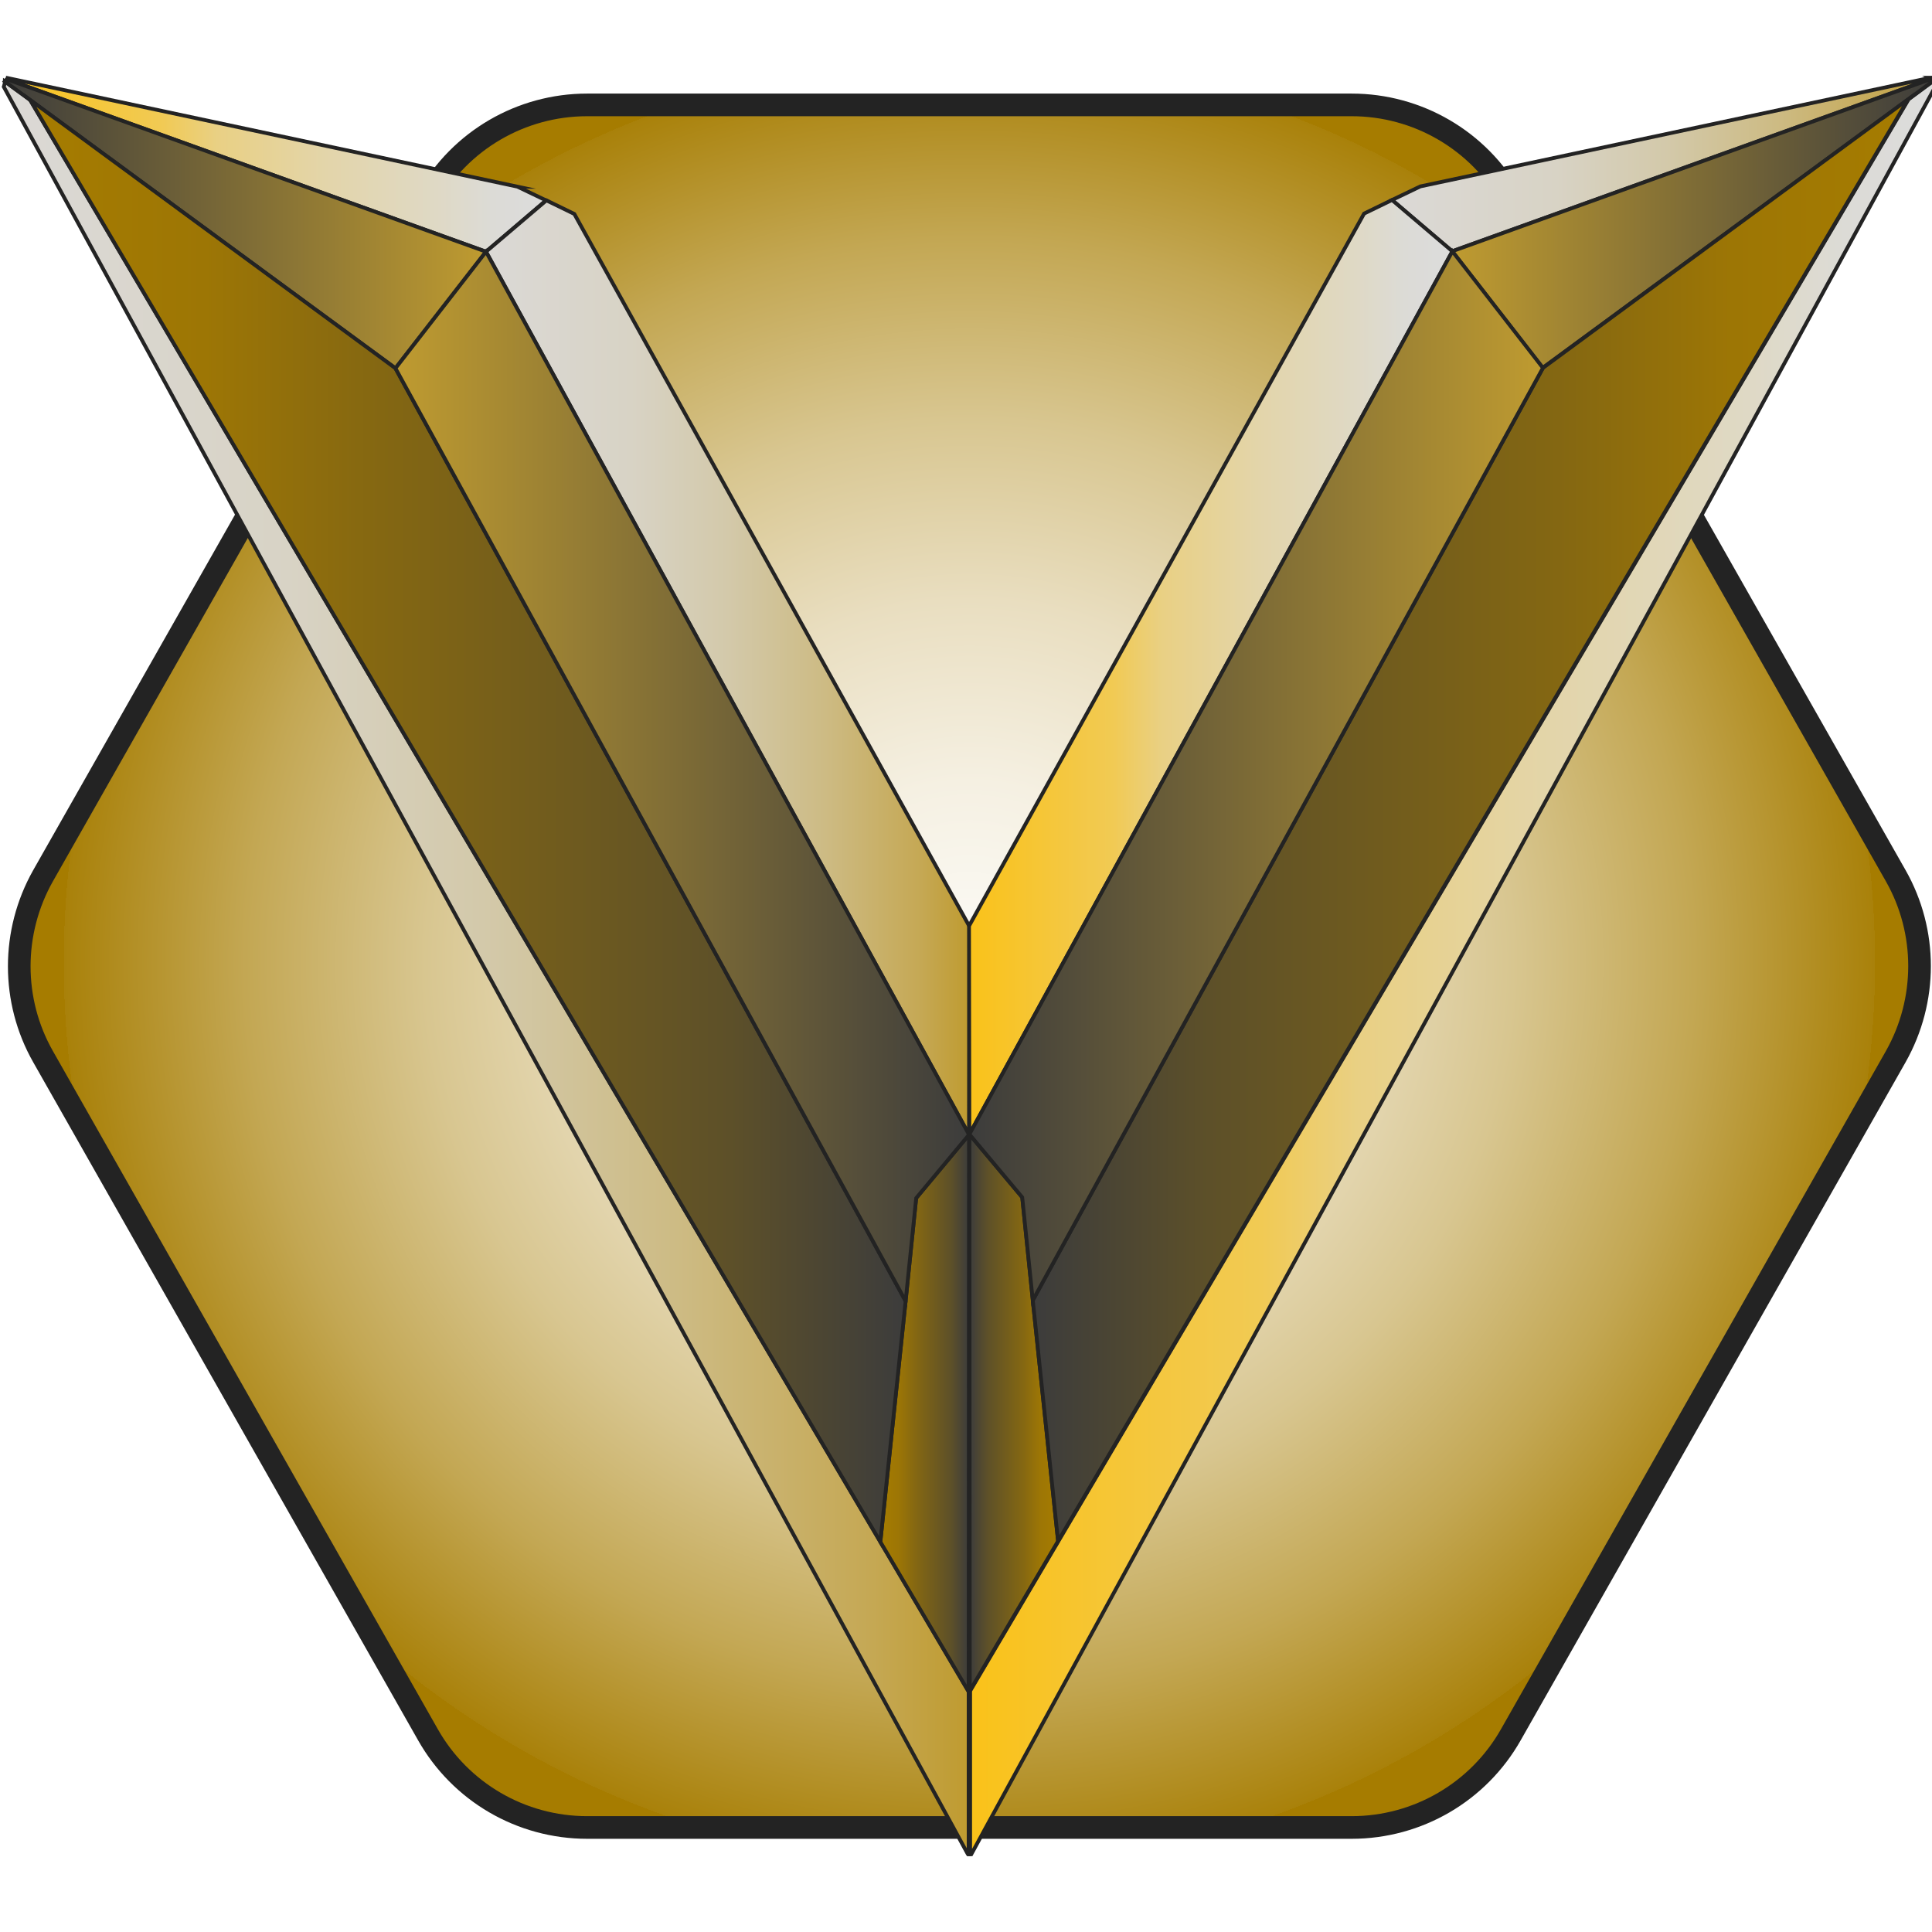
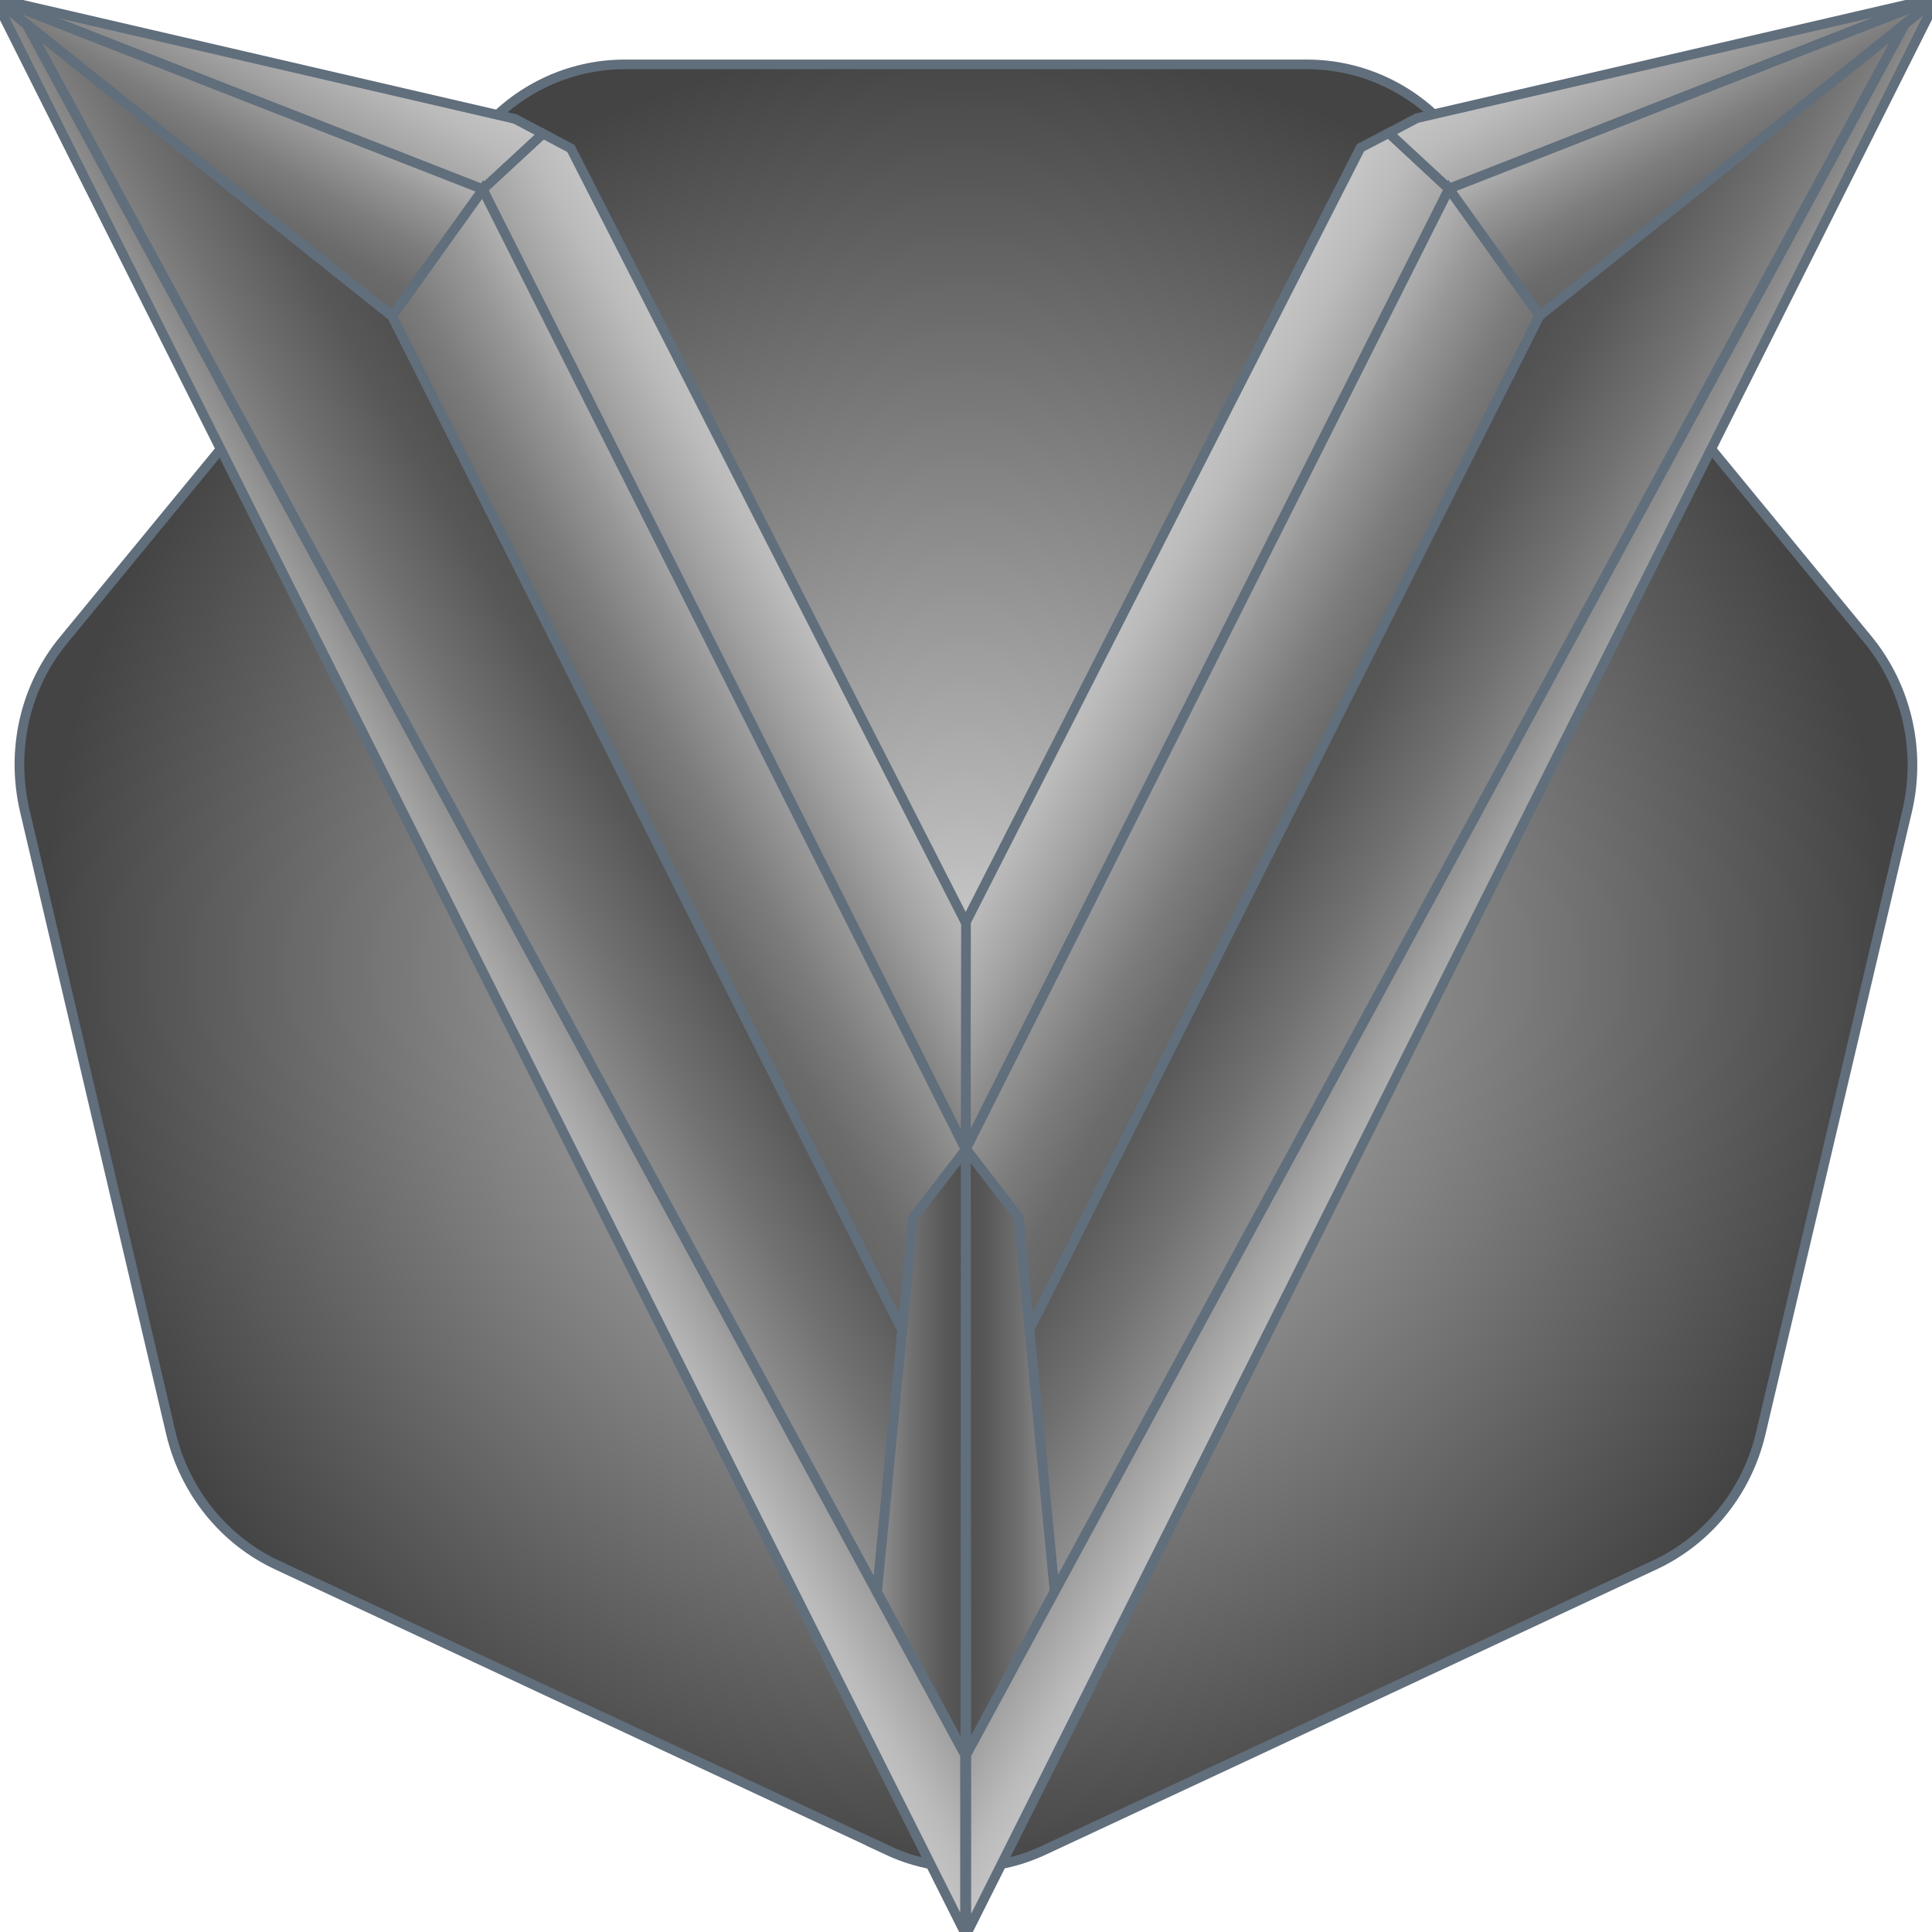
- <svg xmlns="http://www.w3.org/2000/svg" id="Layer_1" version="1.1" viewBox="0 0 512 512">
+ <svg xmlns="http://www.w3.org/2000/svg" xmlns:xlink="http://www.w3.org/1999/xlink" id="LOGO" version="1.1" viewBox="0 0 600 600">
  <defs>
    <style>
      .st0 {
        fill: url(#linear-gradient5);
      }

-       .st0, .st1, .st2, .st3, .st4, .st5, .st6, .st7, .st8, .st9, .st10, .st11, .st12, .st13, .st14, .st15 {
-         stroke: #232323;
+       .st0, .st1, .st2, .st3, .st4, .st5, .st6, .st7, .st8, .st9, .st10, .st11, .st12, .st13, .st14 {
+         stroke: #616e7c;
        stroke-miterlimit: 10;
+         stroke-width: 3px;
      }

      .st1 {
-         fill: url(#linear-gradient13);
+         fill: url(#linear-gradient2);
      }

      .st2 {
        fill: url(#linear-gradient7);
      }

      .st3 {
+         fill: url(#linear-gradient8);
+       }
+ 
+       .st4 {
+         fill: url(#linear-gradient3);
+       }
+ 
+       .st5 {
+         fill: url(#linear-gradient4);
+       }
+ 
+       .st6 {
+         fill: url(#linear-gradient11);
+       }
+ 
+       .st7 {
+         fill: url(#linear-gradient6);
+       }
+ 
+       .st8 {
+         fill: url(#linear-gradient12);
+       }
+ 
+       .st9 {
+         fill: url(#linear-gradient1);
+       }
+ 
+       .st10 {
        fill: url(#linear-gradient9);
      }

-       .st4 {
-         fill: url(#linear-gradient1);
+       .st11 {
+         fill: url(#linear-gradient13);
      }

-       .st5 {
+       .st12 {
+         fill: url(#radial-gradient);
+       }
+ 
+       .st13 {
        fill: url(#linear-gradient);
      }

-       .st6 {
-         fill: url(#linear-gradient8);
-       }
- 
-       .st7 {
-         fill: url(#linear-gradient12);
-       }
- 
-       .st8 {
-         fill: url(#linear-gradient2);
-       }
- 
-       .st9 {
-         fill: url(#linear-gradient11);
-       }
- 
-       .st10 {
-         fill: url(#linear-gradient3);
-       }
- 
-       .st11 {
-         fill: url(#linear-gradient4);
-       }
- 
-       .st12 {
-         fill: url(#linear-gradient6);
-       }
- 
-       .st13 {
-         fill: url(#radial-gradient);
-         stroke-width: 6px;
-       }
- 
      .st14 {
-         display: none;
-         fill: none;
-       }
- 
-       .st15 {
        fill: url(#linear-gradient10);
      }
    </style>
-     <radialGradient id="radial-gradient" cx="256.9" cy="311.7" fx="256.9" fy="311.7" r="240" gradientTransform="translate(0 -56.6)" gradientUnits="userSpaceOnUse">
-       <stop offset="0" stop-color="#fff" />
-       <stop offset="0" stop-color="#fcfbf7" />
-       <stop offset=".2" stop-color="#f5f0e2" />
-       <stop offset=".4" stop-color="#e9dec0" />
-       <stop offset=".6" stop-color="#d8c690" />
-       <stop offset=".8" stop-color="#c3a753" />
-       <stop offset="1" stop-color="#a9810a" />
-       <stop offset="1" stop-color="#a67c00" />
+     <radialGradient id="radial-gradient" cx="299.99" cy="300" fx="299.99" fy="300" r="287.06" gradientUnits="userSpaceOnUse">
+       <stop offset="0" stop-color="#ccc" />
+       <stop offset="1" stop-color="#444" />
    </radialGradient>
-     <linearGradient id="linear-gradient" x1="-.7" y1="99.7" x2="144.8" y2="99.7" gradientTransform="translate(0 -56)" gradientUnits="userSpaceOnUse">
-       <stop offset="0" stop-color="#ffbf00" />
-       <stop offset="0" stop-color="#fac219" />
-       <stop offset=".3" stop-color="#f1ca54" />
-       <stop offset=".4" stop-color="#e9d084" />
-       <stop offset=".6" stop-color="#e3d5aa" />
-       <stop offset=".8" stop-color="#dfd9c5" />
-       <stop offset=".9" stop-color="#dcdbd6" />
-       <stop offset="1" stop-color="#dcdcdc" />
+     <linearGradient id="linear-gradient" x1="467.51" y1="918.86" x2="429.26" y2="896.78" gradientTransform="translate(0 -608.2)" gradientUnits="userSpaceOnUse">
+       <stop offset="0" stop-color="#c4c4c4" />
+       <stop offset=".23" stop-color="#bbb" />
+       <stop offset=".59" stop-color="#a2a2a2" />
+       <stop offset="1" stop-color="gray" />
    </linearGradient>
-     <linearGradient id="linear-gradient1" x1="128.8" y1="232.9" x2="256.9" y2="232.9" gradientTransform="translate(0 -56)" gradientUnits="userSpaceOnUse">
-       <stop offset="0" stop-color="#dcdcdc" />
-       <stop offset="0" stop-color="#dbd9d6" />
-       <stop offset=".3" stop-color="#d8d3c5" />
-       <stop offset=".5" stop-color="#d3c9aa" />
-       <stop offset=".7" stop-color="#cdbb84" />
-       <stop offset=".9" stop-color="#c5a854" />
-       <stop offset="1" stop-color="#bf9b30" />
+     <linearGradient id="linear-gradient1" x1="344.82" y1="795.22" x2="387.57" y2="819.9" xlink:href="#linear-gradient" />
+     <linearGradient id="linear-gradient2" x1="503.3" y1="607.93" x2="527.5" y2="649.87" xlink:href="#linear-gradient" />
+     <linearGradient id="linear-gradient3" x1="132.57" y1="918.95" x2="170.64" y2="896.97" xlink:href="#linear-gradient" />
+     <linearGradient id="linear-gradient4" x1="257.85" y1="793.82" x2="215.18" y2="818.46" xlink:href="#linear-gradient" />
+     <linearGradient id="linear-gradient5" x1="96.93" y1="608.32" x2="72.77" y2="650.18" xlink:href="#linear-gradient" />
+     <linearGradient id="linear-gradient6" x1="407.3" y1="828.83" x2="465.91" y2="862.67" gradientTransform="translate(0 -608.2)" gradientUnits="userSpaceOnUse">
+       <stop offset="0" stop-color="#505050" />
+       <stop offset=".23" stop-color="#585858" />
+       <stop offset=".62" stop-color="#717171" />
+       <stop offset="1" stop-color="#909090" />
    </linearGradient>
-     <linearGradient id="linear-gradient2" x1="-.7" y1="312.5" x2="256.7" y2="312.5" gradientTransform="translate(0 -56)" gradientUnits="userSpaceOnUse">
-       <stop offset="0" stop-color="#dcdcdc" />
-       <stop offset="0" stop-color="#dbd9d6" />
-       <stop offset=".3" stop-color="#d8d3c5" />
-       <stop offset=".5" stop-color="#d3c9aa" />
-       <stop offset=".7" stop-color="#cdbb84" />
-       <stop offset=".9" stop-color="#c5a854" />
-       <stop offset="1" stop-color="#bf9b30" />
+     <linearGradient id="linear-gradient7" x1="192.6" y1="829.03" x2="133.99" y2="862.87" xlink:href="#linear-gradient6" />
+     <linearGradient id="linear-gradient8" x1="300" y1="1059" x2="327.5" y2="1059" xlink:href="#linear-gradient6" />
+     <linearGradient id="linear-gradient9" x1="299.9" y1="1059.2" x2="272.4" y2="1059.2" xlink:href="#linear-gradient6" />
+     <linearGradient id="linear-gradient10" x1="357.03" y1="827.94" x2="412.67" y2="860.06" gradientTransform="translate(0 -608.2)" gradientUnits="userSpaceOnUse">
+       <stop offset="0" stop-color="#b4b4b4" />
+       <stop offset=".25" stop-color="#979797" />
+       <stop offset=".54" stop-color="#7c7c7c" />
+       <stop offset=".8" stop-color="#6b6b6b" />
+       <stop offset="1" stop-color="#666" />
    </linearGradient>
-     <linearGradient id="linear-gradient3" x1="233.3" y1="430.5" x2="256.8" y2="430.5" gradientTransform="translate(0 -56)" gradientUnits="userSpaceOnUse">
-       <stop offset="0" stop-color="#a67c00" />
-       <stop offset=".2" stop-color="#9d7605" />
-       <stop offset=".4" stop-color="#846712" />
-       <stop offset=".8" stop-color="#5d5029" />
-       <stop offset="1" stop-color="#3c3c3c" />
-     </linearGradient>
-     <linearGradient id="linear-gradient4" x1="-.7" y1="115.3" x2="128.8" y2="115.3" gradientTransform="translate(0 -56)" gradientUnits="userSpaceOnUse">
-       <stop offset="0" stop-color="#3c3c3c" />
-       <stop offset="1" stop-color="#bf9b30" />
-     </linearGradient>
-     <linearGradient id="linear-gradient5" x1="8" y1="273.5" x2="240" y2="273.5" gradientTransform="translate(0 -56)" gradientUnits="userSpaceOnUse">
-       <stop offset="0" stop-color="#a67c00" />
-       <stop offset=".2" stop-color="#9d7605" />
-       <stop offset=".4" stop-color="#846712" />
-       <stop offset=".8" stop-color="#5d5029" />
-       <stop offset="1" stop-color="#3c3c3c" />
-     </linearGradient>
-     <linearGradient id="linear-gradient6" x1="104.8" y1="261.7" x2="256.8" y2="261.7" gradientTransform="translate(0 -56)" gradientUnits="userSpaceOnUse">
-       <stop offset="0" stop-color="#bf9b30" />
-       <stop offset="1" stop-color="#3c3c3c" />
-     </linearGradient>
-     <linearGradient id="linear-gradient7" x1="368.9" y1="99.6" x2="514.3" y2="99.6" gradientTransform="translate(0 -56)" gradientUnits="userSpaceOnUse">
-       <stop offset="0" stop-color="#dcdcdc" />
-       <stop offset="0" stop-color="#dbd9d6" />
-       <stop offset=".3" stop-color="#d8d3c5" />
-       <stop offset=".5" stop-color="#d3c9aa" />
-       <stop offset=".7" stop-color="#cdbb84" />
-       <stop offset=".9" stop-color="#c5a854" />
-       <stop offset="1" stop-color="#bf9b30" />
-     </linearGradient>
-     <linearGradient id="linear-gradient8" x1="256.8" y1="232.8" x2="384.9" y2="232.8" gradientTransform="translate(0 -56)" gradientUnits="userSpaceOnUse">
-       <stop offset="0" stop-color="#ffbf00" />
-       <stop offset="0" stop-color="#fac219" />
-       <stop offset=".3" stop-color="#f1ca54" />
-       <stop offset=".4" stop-color="#e9d084" />
-       <stop offset=".6" stop-color="#e3d5aa" />
-       <stop offset=".8" stop-color="#dfd9c5" />
-       <stop offset=".9" stop-color="#dcdbd6" />
-       <stop offset="1" stop-color="#dcdcdc" />
-     </linearGradient>
-     <linearGradient id="linear-gradient9" x1="257.1" y1="312.3" x2="514.5" y2="312.3" gradientTransform="translate(0 -56)" gradientUnits="userSpaceOnUse">
-       <stop offset="0" stop-color="#ffbf00" />
-       <stop offset="0" stop-color="#fac219" />
-       <stop offset=".3" stop-color="#f1ca54" />
-       <stop offset=".4" stop-color="#e9d084" />
-       <stop offset=".6" stop-color="#e3d5aa" />
-       <stop offset=".8" stop-color="#dfd9c5" />
-       <stop offset=".9" stop-color="#dcdbd6" />
-       <stop offset="1" stop-color="#dcdcdc" />
-     </linearGradient>
-     <linearGradient id="linear-gradient10" x1="256.9" y1="430.3" x2="280.4" y2="430.3" gradientTransform="translate(0 -56)" gradientUnits="userSpaceOnUse">
-       <stop offset="0" stop-color="#3c3c3c" />
-       <stop offset=".2" stop-color="#5d5029" />
-       <stop offset=".6" stop-color="#846712" />
-       <stop offset=".8" stop-color="#9d7605" />
-       <stop offset="1" stop-color="#a67c00" />
-     </linearGradient>
-     <linearGradient id="linear-gradient11" x1="384.8" y1="115.1" x2="514.3" y2="115.1" gradientTransform="translate(0 -56)" gradientUnits="userSpaceOnUse">
-       <stop offset="0" stop-color="#bf9b30" />
-       <stop offset="1" stop-color="#3c3c3c" />
-     </linearGradient>
-     <linearGradient id="linear-gradient12" x1="273.7" y1="273.3" x2="505.7" y2="273.3" gradientTransform="translate(0 -56)" gradientUnits="userSpaceOnUse">
-       <stop offset="0" stop-color="#3c3c3c" />
-       <stop offset=".2" stop-color="#5d5029" />
-       <stop offset=".6" stop-color="#846712" />
-       <stop offset=".8" stop-color="#9d7605" />
-       <stop offset="1" stop-color="#a67c00" />
-     </linearGradient>
-     <linearGradient id="linear-gradient13" x1="256.9" y1="261.6" x2="408.9" y2="261.6" gradientTransform="translate(0 -56)" gradientUnits="userSpaceOnUse">
-       <stop offset="0" stop-color="#3c3c3c" />
-       <stop offset="1" stop-color="#bf9b30" />
-     </linearGradient>
+     <linearGradient id="linear-gradient11" x1="518.73" y1="627.12" x2="542.84" y2="668.88" xlink:href="#linear-gradient10" />
+     <linearGradient id="linear-gradient12" x1="242.9" y1="828.07" x2="187.2" y2="860.23" xlink:href="#linear-gradient10" />
+     <linearGradient id="linear-gradient13" x1="81.49" y1="627.44" x2="57.42" y2="669.13" xlink:href="#linear-gradient10" />
  </defs>
-   <rect class="st14" x="-379" width="891" height="752" />
-   <g>
-     <path class="st13" d="M358.2,27.8h-202.6c-17.5,0-33.6,9.4-42.2,24.6L11.4,232.1c-8.4,14.9-8.4,33.1,0,47.9l102,179.7c8.6,15.2,24.7,24.6,42.2,24.6h202.6c17.5,0,33.6-9.4,42.2-24.6l102-179.7c8.4-14.9,8.4-33.1,0-47.9l-102-179.7c-8.6-15.2-24.7-24.6-42.2-24.6h0Z" />
-     <path class="st5" d="M137.3,49.5L2.1,20.7c0,.1-.2.2-.3.3l127,45.7,15.9-13.6-7.5-3.6h.1Z" />
-     <polygon class="st4" points="256.9 245.5 256.8 300.7 128.8 66.7 144.8 53.1 152.2 56.7 256.9 245.5" />
-     <path class="st8" d="M256.7,491.4v-43.1l-23.4-39.7L8,26.5l-6.7-4.9h0c0,.5-.2,1-.3,1.4l255.4,468.2h.4v.2Z" />
-     <polygon class="st10" points="256.8 300.7 256.7 448.3 233.3 408.6 240 344.8 242.8 317.5 256.8 300.7" />
-     <path class="st11" d="M1.8,21c-.2.2-.3.4-.5.6l6.7,4.9,96.8,71.1h0l24-30.9L1.8,21h0Z" />
-     <polygon class="st0" points="240 344.8 233.3 408.6 8 26.5 104.8 97.6 104.8 97.6 240 344.8" />
-     <polygon class="st12" points="256.8 300.7 256.8 300.7 242.8 317.5 240 344.8 104.8 97.6 128.8 66.7 256.8 300.7" />
-     <path class="st2" d="M511.6,20.6l-135.2,28.8-7.5,3.6,15.9,13.6,127.5-45.9h0c-.3,0-.6,0-.8-.1h0Z" />
-     <polygon class="st6" points="256.8 245.4 256.9 300.6 384.9 66.6 368.9 53 361.5 56.6 256.8 245.4" />
-     <path class="st3" d="M512.7,21.2l-6.9,5.1-225.3,382.1-23.4,39.7v43.3h.3L512.8,23.1c0-.5,0-1,.2-1.5,0-.1-.2-.3-.2-.4h0Z" />
-     <polygon class="st15" points="256.9 300.6 257 448.1 280.4 408.4 273.7 344.6 270.9 317.3 256.9 300.6" />
-     <path class="st9" d="M512.4,20.7l-127.6,45.9,24,30.9h0l96.8-71.1,6.9-5.1c0-.2-.2-.4-.2-.6h0Z" />
-     <polygon class="st7" points="273.7 344.6 280.4 408.4 505.7 26.3 408.9 97.5 408.9 97.5 273.7 344.6" />
-     <polygon class="st1" points="256.9 300.6 256.9 300.6 270.9 317.3 273.7 344.6 408.9 97.5 384.9 66.6 256.9 300.6" />
+   <path id="Hepta" class="st12" d="M275.7,574.6l-189.7-88.6c-16.5-7.7-28.6-22.8-32.9-40.8L7.7,251.8c-4.4-18.8,0-38.6,12.3-53.3L149.1,41.4c11.2-13.6,27.6-21.4,44.9-21.4h211.9c17.3,0,33.7,7.8,44.9,21.4l129.2,157.1c12.1,14.7,16.7,34.5,12.3,53.3l-45.5,193.4c-4.3,18.1-16.4,33.1-32.9,40.8l-189.7,88.6c-15.4,7.2-33.2,7.2-48.6,0h.1Z" />
+   <g id="OutterPart">
+     <path id="OR-3" class="st13" d="M599.7.9l-8.1,6.5-264.1,486.9-27.4,50.6v55.2h.3L599.7,3.3c0-.7,0-1.3.3-1.9,0-.2-.2-.3-.3-.5Z" />
+     <polygon id="OR-2" class="st9" points="299.9 286.5 300 356.8 450 58.7 431.3 41.3 422.5 45.9 299.9 286.5" />
+     <path id="OR-1" class="st1" d="M598.4,0l-158.4,36.7-8.7,4.6,18.7,17.3L599.5.1h-1.1v-.1Z" />
+     <path id="OL-3" class="st4" d="M299.7,599.9v-54.9l-27.4-50.6L8.3,7.6.5,1.3h0c0,.6-.2,1.2-.4,1.8l299.3,596.6h.4v.2h-.1,0Z" />
+     <polygon id="OL-2" class="st5" points="300 286.7 299.9 357 149.9 58.8 168.6 41.5 177.3 46.1 300 286.7" />
+     <path id="OL-1" class="st0" d="M159.8,36.9L1.4.2c-.1.1-.2.3-.3.4l148.8,58.2,18.7-17.3-8.7-4.6h-.1Z" />
+   </g>
+   <g id="DownPart">
+     <polygon id="DR-1" class="st7" points="319.7 412.9 327.5 494.2 591.6 7.4 478.1 98 478.1 98 319.7 412.9" />
+     <polygon id="DL-1" class="st2" points="280.2 413.1 272.4 494.4 8.3 7.6 121.7 98.2 121.8 98.2 280.2 413.1" />
+     <polygon id="DR-2" class="st3" points="300 356.8 300.1 544.8 327.5 494.2 319.7 412.9 316.4 378.1 300 356.8" />
+     <polygon id="DL-2" class="st10" points="299.9 357 299.8 545 272.4 494.4 280.2 413.1 283.5 378.3 299.9 357" />
+   </g>
+   <g id="MiddlePart">
+     <polygon id="MR-2" class="st14" points="300 356.8 300 356.8 316.4 378.1 319.7 412.9 478.1 98 450 58.7 300 356.8" />
+     <path id="MR-1" class="st6" d="M599.5.1l-149.5,58.5,28.2,39.4h0L591.6,7.4l8.1-6.5c0-.2-.2-.5-.3-.7h.1v-.1h0Z" />
+     <polygon id="ML-2" class="st8" points="299.9 357 299.9 357 283.5 378.3 280.2 413.1 121.8 98.2 149.9 58.8 299.9 357" />
+     <path id="ML-1" class="st11" d="M1.1.6c-.2.2-.4.5-.6.7l7.8,6.2,113.5,90.6h0l28.2-39.3L1.1.6Z" />
  </g>
</svg>
